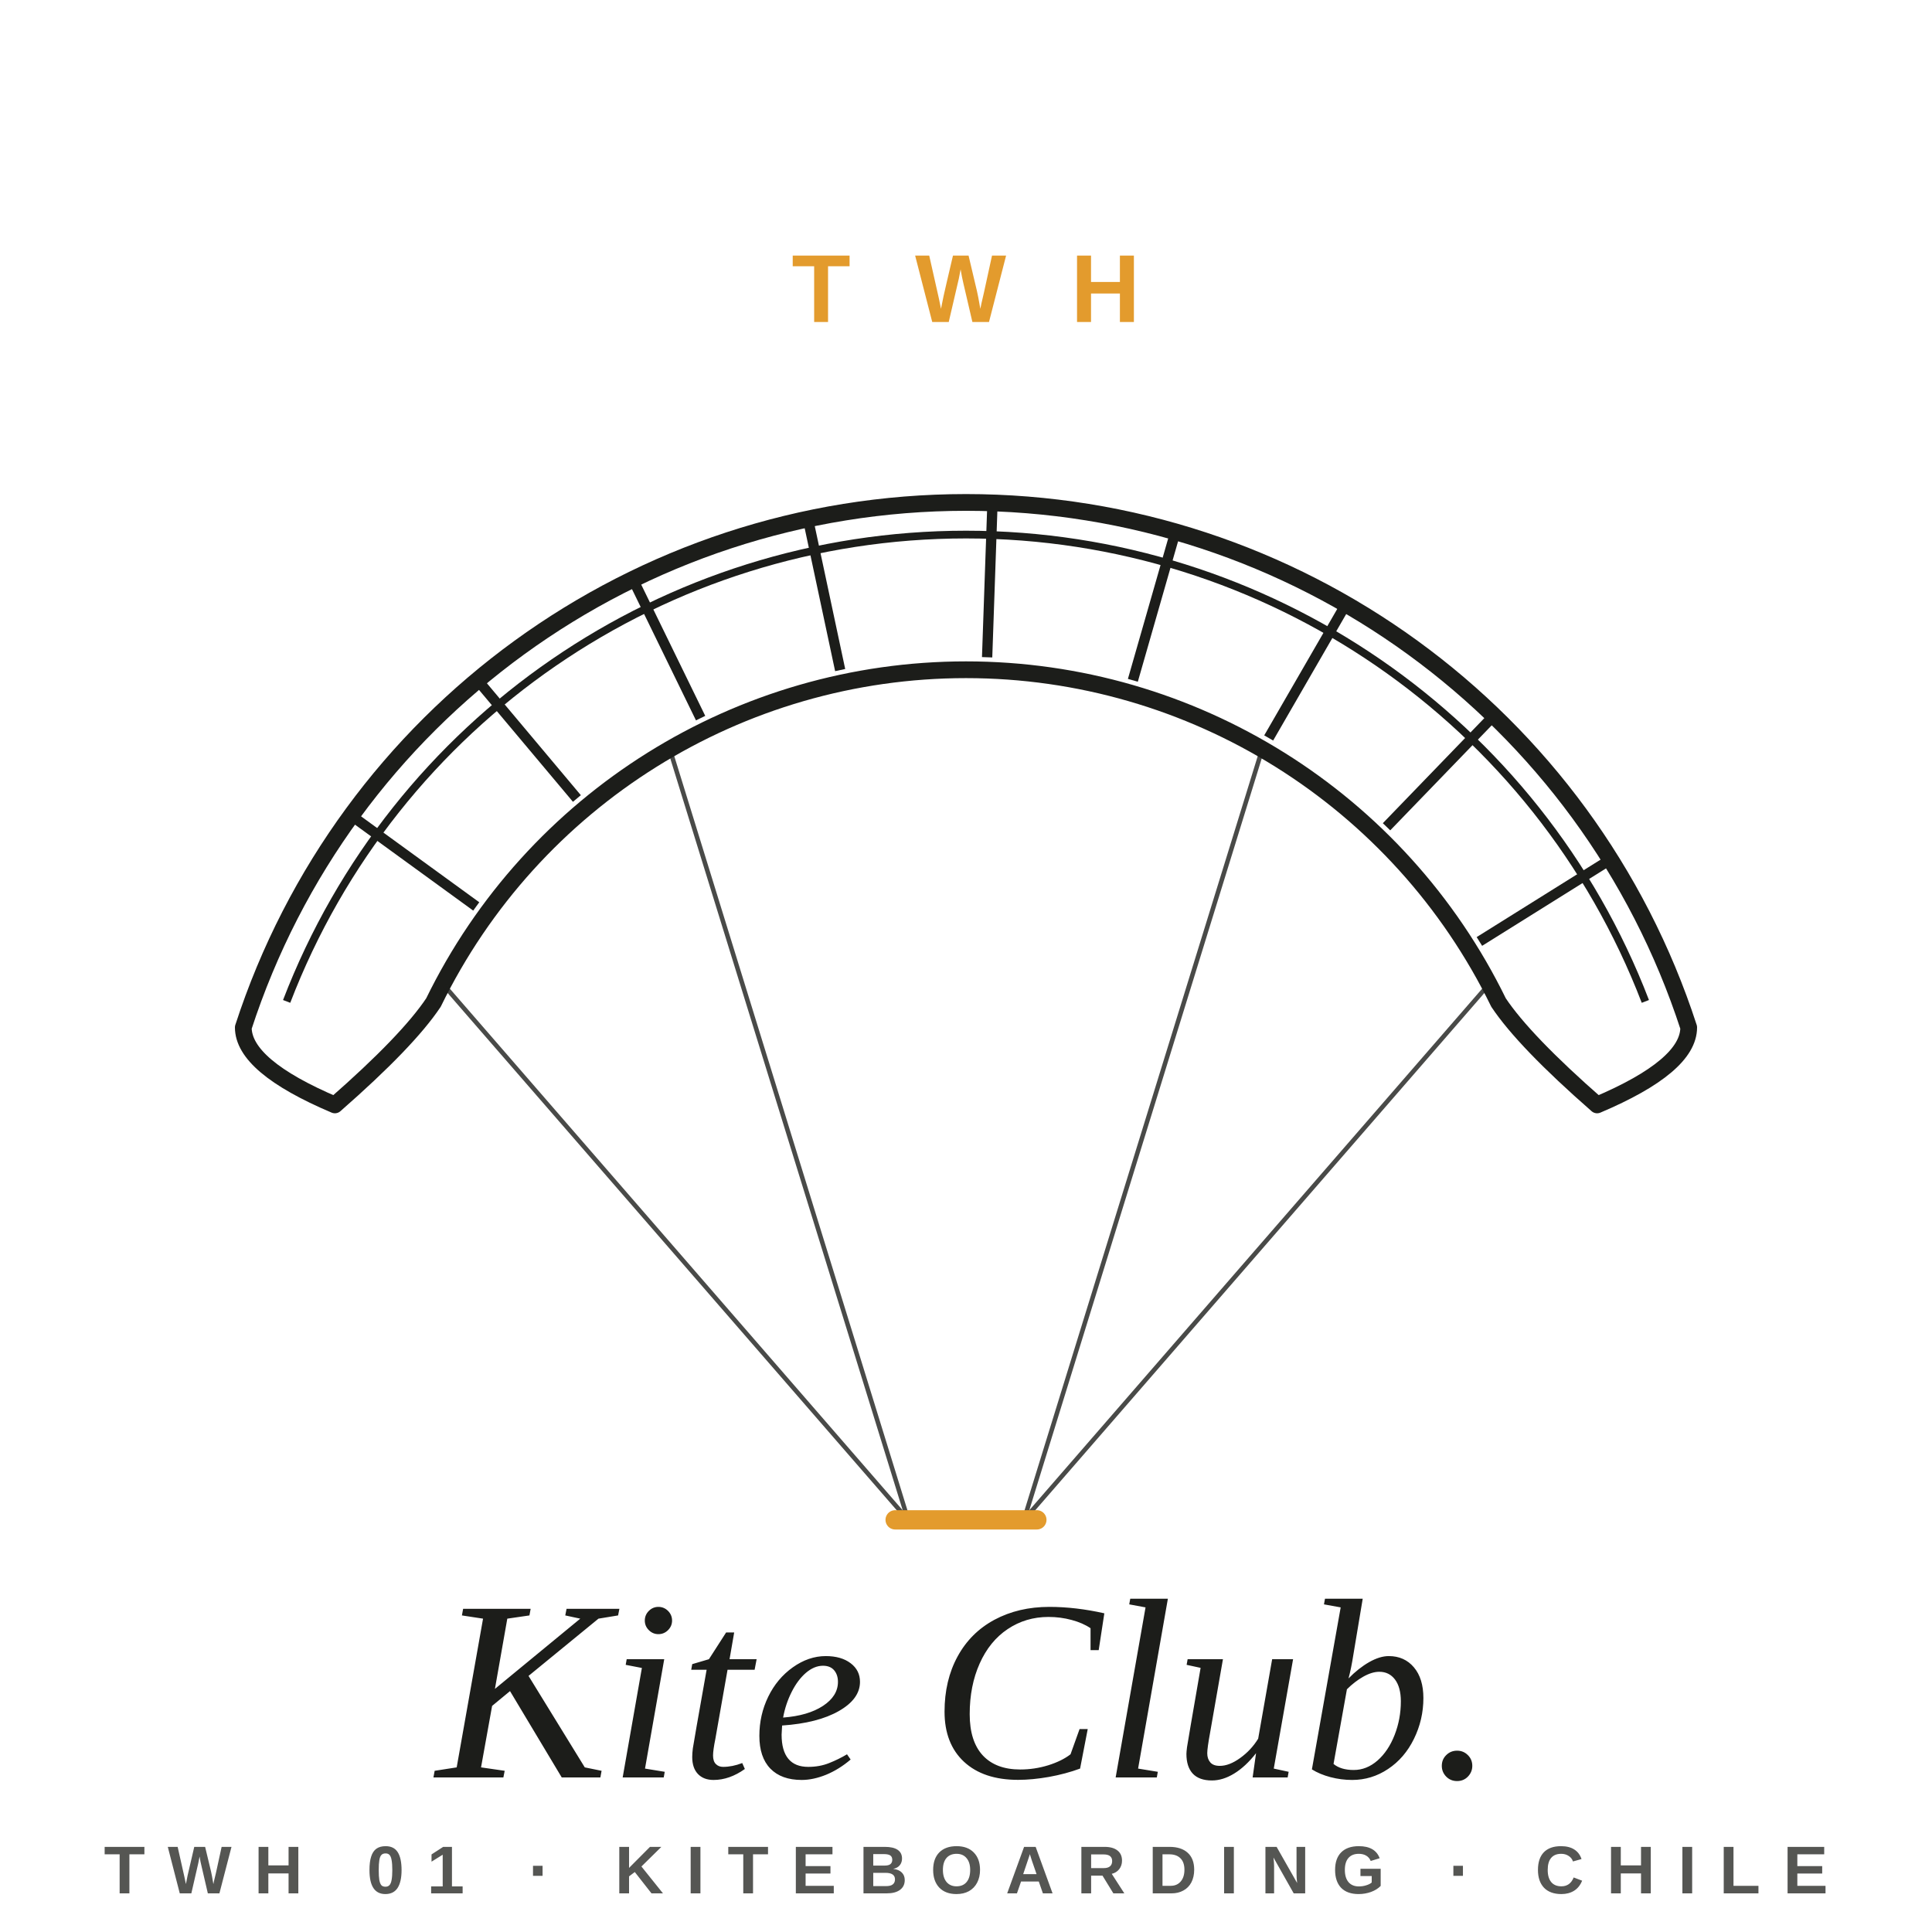
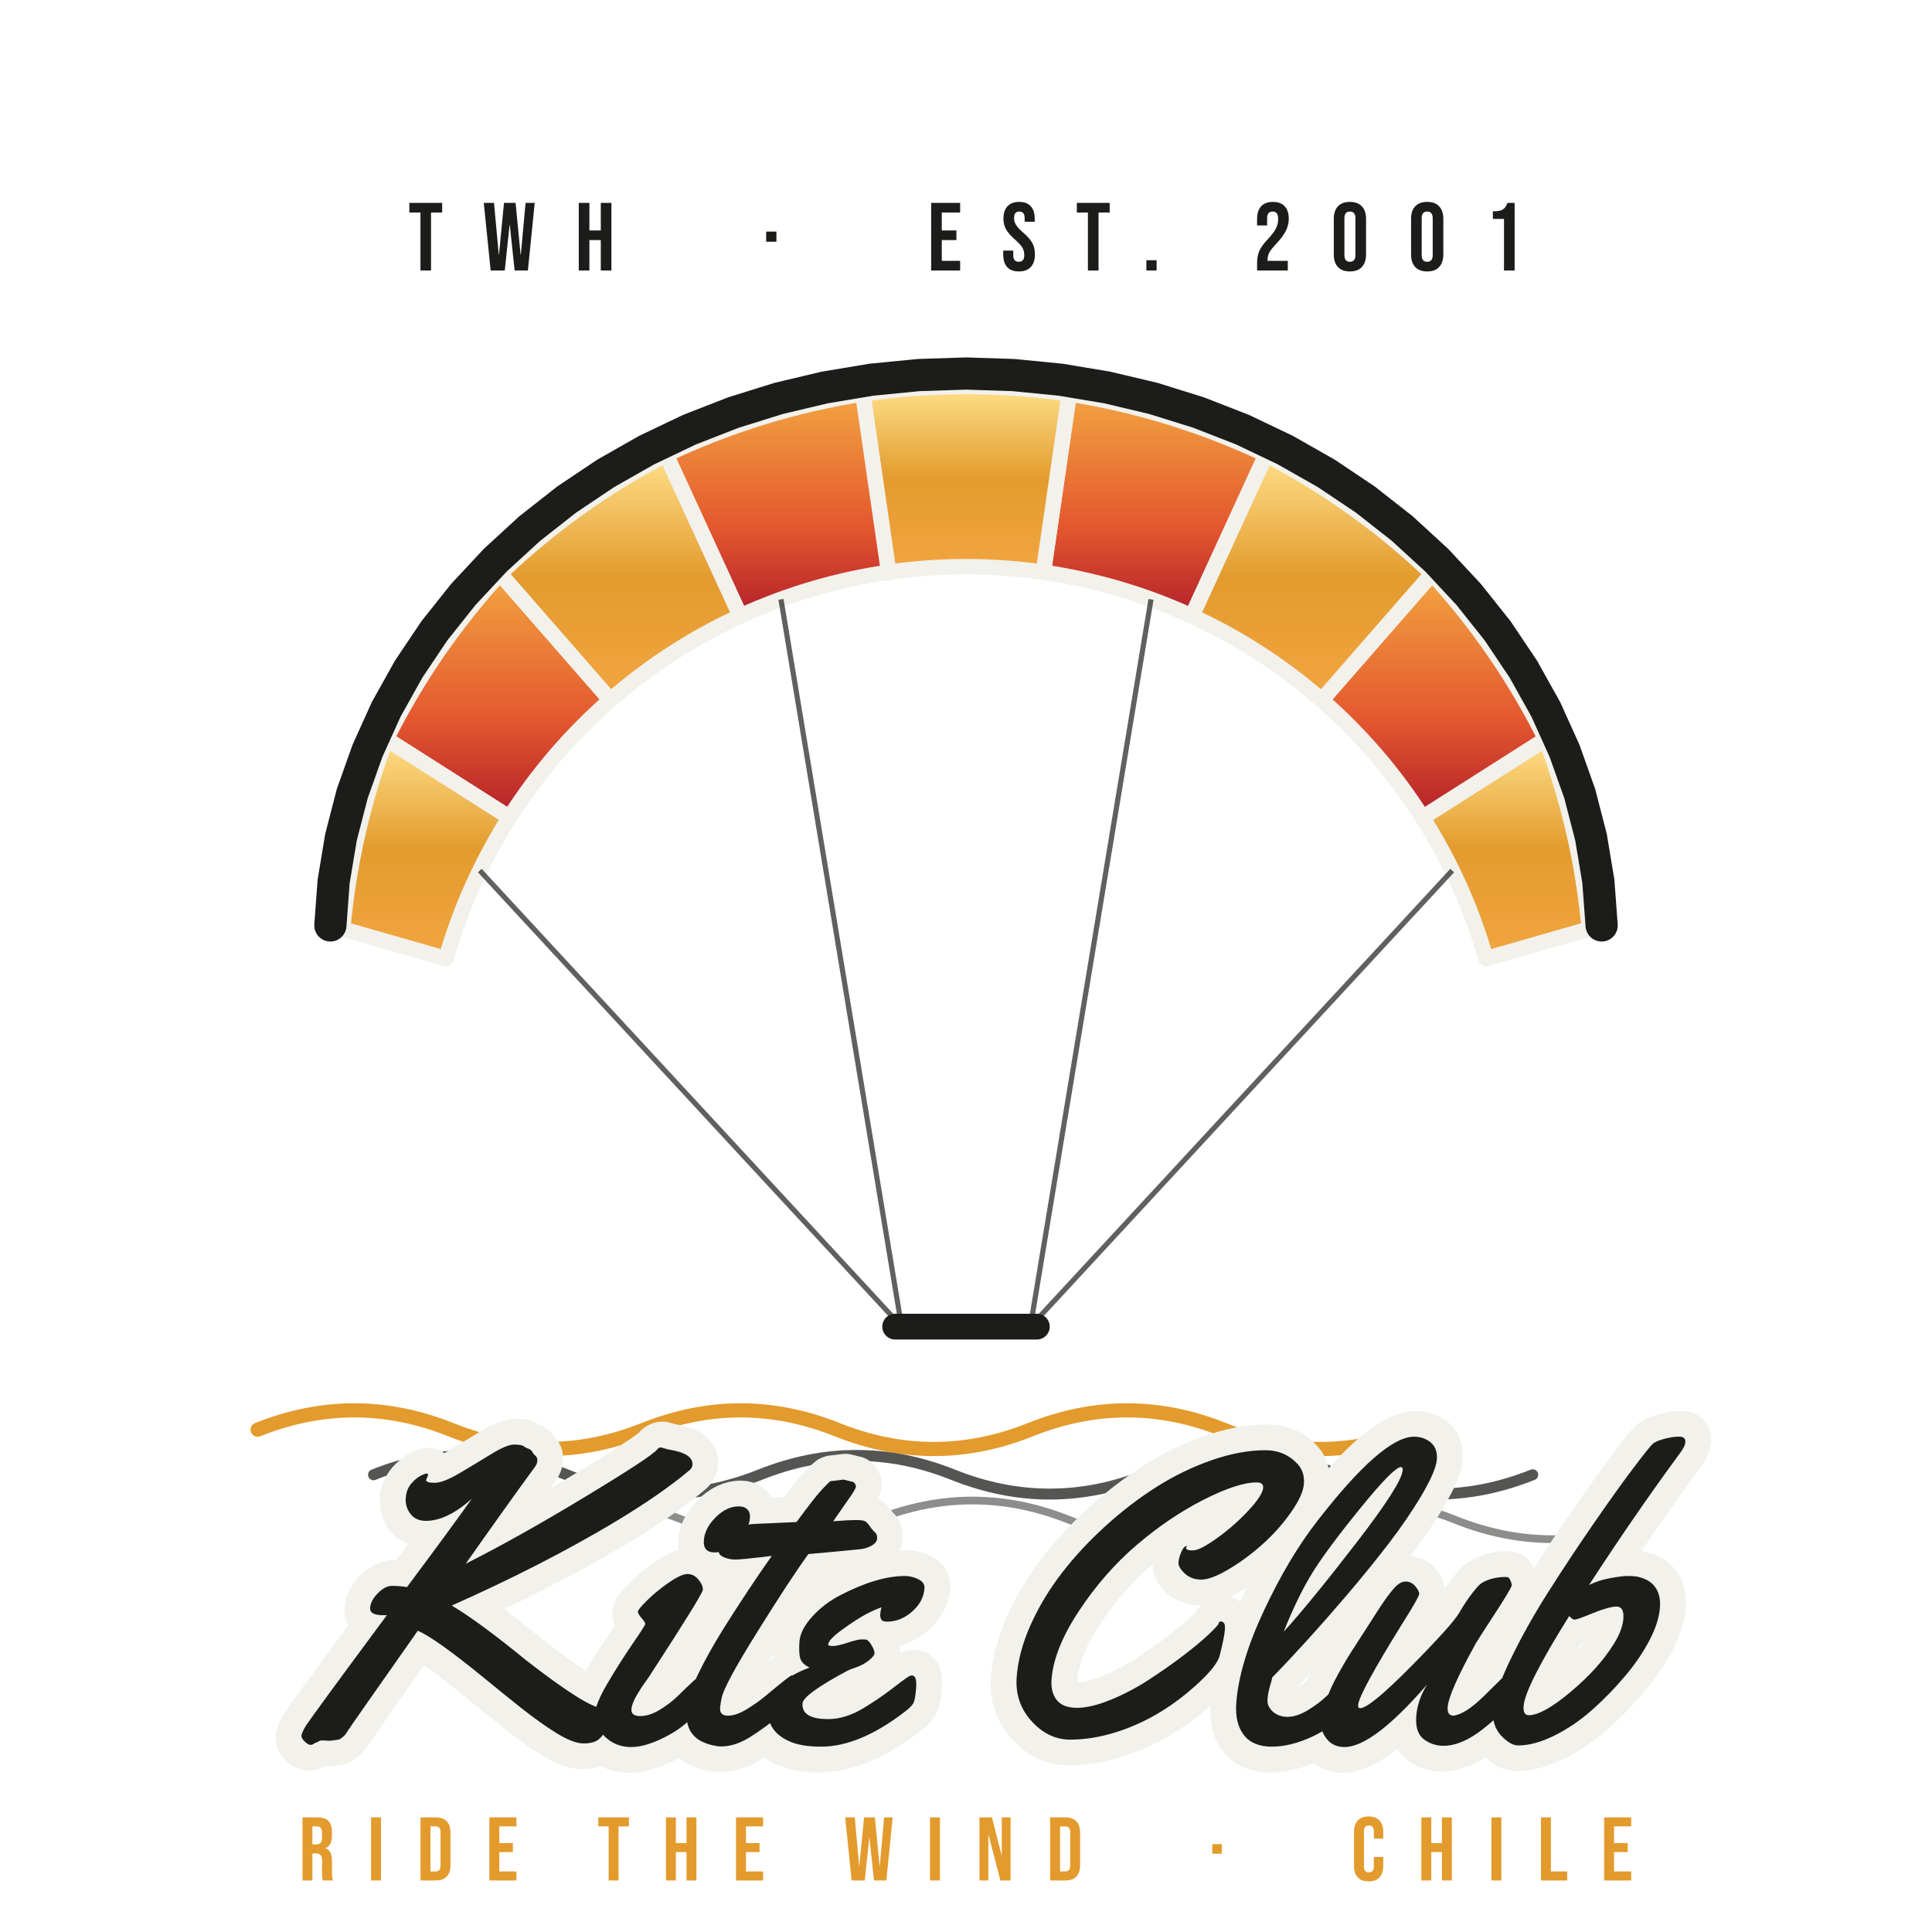
<svg xmlns="http://www.w3.org/2000/svg" width="1000" height="1000" viewBox="0 0 300 300">
-   <path d="M248 171.57 Q262.22 165.54 262.22 159.54 A118 118 0 0 0 37.78 159.54 Q37.78 165.54 52 171.57 Q63.31 161.67 67.31 155.67 A92 92 0 0 1 232.69 155.67 Q236.69 161.67 248 171.57 Z" fill="none" stroke="#1C1D1A" stroke-width="2.6" stroke-linejoin="round" />
-   <path d="M255.49 155.5 A113 113 0 0 0 44.51 155.5" fill="none" stroke="#1C1D1A" stroke-width="1.2" />
-   <path d="M229.72 146.19 L249.22 134" stroke="#1C1D1A" stroke-width="1.6" />
-   <path d="M215.3 128.38 L231.28 111.84" stroke="#1C1D1A" stroke-width="1.6" />
-   <path d="M197 114.59 L208.5 94.68" stroke="#1C1D1A" stroke-width="1.6" />
-   <path d="M175.91 105.64 L182.25 83.53" stroke="#1C1D1A" stroke-width="1.6" />
-   <path d="M153.28 102.06 L154.08 79.07" stroke="#1C1D1A" stroke-width="1.6" />
-   <path d="M130.46 104.05 L125.67 81.56" stroke="#1C1D1A" stroke-width="1.6" />
-   <path d="M108.79 111.51 L98.71 90.84" stroke="#1C1D1A" stroke-width="1.6" />
-   <path d="M89.58 123.99 L74.79 106.37" stroke="#1C1D1A" stroke-width="1.6" />
-   <path d="M73.95 140.75 L55.35 127.23" stroke="#1C1D1A" stroke-width="1.6" />
-   <path d="M231.23 152.81 L159 236" stroke="#1C1D1A" stroke-width=".7" opacity=".8" />
-   <path d="M196 116.33 L159 236" stroke="#1C1D1A" stroke-width=".7" opacity=".8" />
-   <path d="M104 116.33 L141 236" stroke="#1C1D1A" stroke-width=".7" opacity=".8" />
-   <path d="M68.77 152.81 L141 236" stroke="#1C1D1A" stroke-width=".7" opacity=".8" />
-   <path d="M139 236 H161" stroke="#E39B2D" stroke-width="3" stroke-linecap="round" />
-   <text x="150" y="50" font-family="Bahnschrift, 'Arial Narrow', Arial, sans-serif" font-size="15" fill="#E39B2D" text-anchor="middle" font-weight="700" style="font-stretch:condensed" letter-spacing="10">TWH</text>
-   <text x="150" y="276" font-family="Georgia, 'Times New Roman', serif" font-size="40" fill="#1C1D1A" text-anchor="middle" font-style="italic">Kite Club.</text>
-   <text x="150" y="294" font-family="Bahnschrift, 'Arial Narrow', Arial, sans-serif" font-size="10.5" fill="#1C1D1A" text-anchor="middle" font-weight="700" style="font-stretch:condensed" letter-spacing="3.5" opacity=".75">TWH 01 · KITEBOARDING · CHILE</text>
+   <defs>
+     <linearGradient id="kc0" x1="0" y1="0" x2="0" y2="1">
+       <stop offset="0" stop-color="#FFE08A" />
+       <stop offset="0.5" stop-color="#E39B2D" />
+       <stop offset="1" stop-color="#F2A541" />
+     </linearGradient>
+     <linearGradient id="kc1" x1="0" y1="0" x2="0" y2="1">
+       <stop offset="0" stop-color="#F2A541" />
+       <stop offset="0.6" stop-color="#E4572E" />
+       <stop offset="1" stop-color="#B3202A" />
+     </linearGradient>
+   </defs>
+   <path transform="translate(150 42) translate(-86.62 0)" d="M1.91 0L1.91-9L0.18-9L0.18-10.50L5.28-10.50L5.28-9L3.55-9L3.55 0L1.91 0ZM12.81 0L11.74-10.50L13.33-10.50L14.07-2.43L14.10-2.43L14.88-10.50L16.68-10.50L17.46-2.43L17.49-2.43L18.23-10.50L19.65-10.50L18.59 0L16.53 0L15.78-7.08L15.75-7.08L15 0L12.81 0ZM26.49 0L26.49-10.50L28.14-10.50L28.14-6.22L29.91-6.22L29.91-10.50L31.56-10.50L31.56 0L29.91 0L29.91-4.72L28.14-4.72L28.14 0L26.49 0ZM55.59-4.46L55.59-6.04L57.18-6.04L57.18-4.46L55.59-4.46ZM81.21 0L81.21-10.50L85.71-10.50L85.71-9L82.86-9L82.86-6.22L85.13-6.22L85.13-4.72L82.86-4.72L82.86-1.50L85.71-1.50L85.71 0L81.21 0ZM94.83 0.15Q93.63 0.15 93.01-0.53Q92.40-1.21 92.40-2.49L92.40-2.49L92.40-3.09L93.96-3.09L93.96-2.37Q93.96-1.35 94.81-1.35L94.81-1.35Q95.23-1.35 95.45-1.60Q95.67-1.84 95.67-2.40L95.67-2.40Q95.67-3.06 95.37-3.56Q95.07-4.06 94.26-4.77L94.26-4.77Q93.24-5.67 92.83-6.40Q92.43-7.13 92.43-8.04L92.43-8.04Q92.43-9.29 93.06-9.97Q93.69-10.65 94.89-10.65L94.89-10.65Q96.07-10.65 96.68-9.97Q97.29-9.29 97.29-8.01L97.29-8.01L97.29-7.57L95.73-7.57L95.73-8.12Q95.73-8.65 95.52-8.90Q95.31-9.15 94.90-9.15L94.90-9.15Q94.08-9.15 94.08-8.14L94.08-8.14Q94.08-7.57 94.39-7.08Q94.69-6.58 95.50-5.88L95.50-5.88Q96.54-4.98 96.93-4.25Q97.32-3.51 97.32-2.52L97.32-2.52Q97.32-1.23 96.68-0.54Q96.04 0.15 94.83 0.15L94.83 0.15ZM105.55 0L105.55-9L103.83-9L103.83-10.50L108.93-10.50L108.93-9L107.20-9L107.20 0L105.55 0ZM114.63 0L114.63-1.59L116.22-1.59L116.22 0L114.63 0ZM131.82 0L131.82-1.14Q131.82-2.27 132.18-3.07Q132.54-3.87 133.47-4.84L133.47-4.84Q134.38-5.82 134.74-6.51Q135.09-7.20 135.09-7.95L135.09-7.95Q135.09-8.63 134.87-8.89Q134.65-9.15 134.23-9.15L134.23-9.15Q133.38-9.15 133.38-8.12L133.38-8.12L133.38-6.99L131.82-6.99L131.82-8.01Q131.82-9.29 132.45-9.97Q133.08-10.65 134.28-10.65L134.28-10.65Q135.48-10.65 136.11-9.97Q136.74-9.29 136.74-8.01L136.74-8.01Q136.74-7.05 136.28-6.13Q135.82-5.22 134.70-4.04L134.70-4.04Q133.96-3.25 133.71-2.77Q133.45-2.28 133.45-1.72L133.45-1.72L133.45-1.50L136.59-1.50L136.59 0L131.82 0ZM146.23 0.15Q145.02 0.15 144.37-0.54Q143.73-1.23 143.73-2.49L143.73-2.49L143.73-8.01Q143.73-9.27 144.37-9.96Q145.02-10.65 146.23-10.65L146.23-10.65Q147.45-10.65 148.09-9.96Q148.74-9.27 148.74-8.01L148.74-8.01L148.74-2.49Q148.74-1.23 148.09-0.54Q147.45 0.15 146.23 0.15L146.23 0.15ZM146.23-1.35Q147.09-1.35 147.09-2.38L147.09-2.38L147.09-8.12Q147.09-9.15 146.23-9.15L146.23-9.15Q145.38-9.15 145.38-8.12L145.38-8.12L145.38-2.38Q145.38-1.35 146.23-1.35L146.23-1.35ZM158.23 0.15Q157.02 0.15 156.37-0.54Q155.73-1.23 155.73-2.49L155.73-2.49L155.73-8.01Q155.73-9.27 156.37-9.96Q157.02-10.65 158.23-10.65L158.23-10.65Q159.45-10.65 160.09-9.96Q160.74-9.27 160.74-8.01L160.74-8.01L160.74-2.49Q160.74-1.23 160.09-0.54Q159.45 0.15 158.23 0.15L158.23 0.15ZM158.23-1.35Q159.09-1.35 159.09-2.38L159.09-2.38L159.09-8.12Q159.09-9.15 158.23-9.15L158.23-9.15Q157.38-9.15 157.38-8.12L157.38-8.12L157.38-2.38Q157.38-1.35 158.23-1.35L158.23-1.35ZM170.16 0L170.16-8.01L168.43-8.01L168.43-9.18Q169.14-9.18 169.57-9.30Q169.99-9.42 170.25-9.70Q170.50-9.97 170.70-10.50L170.70-10.50L171.81-10.50L171.81 0L170.16 0Z" fill="#1C1D1A" />
+   <path d="M230.75 148.85 L246.78 144.25 A112 112 0 0 0 240.02 114.77 L220.89 126.94 A84 84 0 0 1 230.75 148.85 Z" fill="url(#kc0)" stroke="#F2F1EC" stroke-width="2.4" stroke-linejoin="round" />
+   <path d="M220.89 126.94 L240.02 114.77 A112 112 0 0 0 222.37 89.08 L205.23 108.71 A84 84 0 0 1 220.89 126.94 Z" fill="url(#kc1)" stroke="#F2F1EC" stroke-width="2.4" stroke-linejoin="round" />
+   <path d="M205.23 108.71 L222.37 89.08 A112 112 0 0 0 196.57 70.6 L185.06 95.66 A84 84 0 0 1 205.23 108.71 Z" fill="url(#kc0)" stroke="#F2F1EC" stroke-width="2.4" stroke-linejoin="round" />
+   <path d="M185.06 95.66 L196.57 70.6 A112 112 0 0 0 166.02 61.17 L162.01 88.86 A84 84 0 0 1 185.06 95.66 Z" fill="url(#kc1)" stroke="#F2F1EC" stroke-width="2.4" stroke-linejoin="round" />
+   <path d="M162.01 88.86 L166.02 61.17 A112 112 0 0 0 133.98 61.17 L137.99 88.86 A84 84 0 0 1 162.01 88.86 Z" fill="url(#kc0)" stroke="#F2F1EC" stroke-width="2.4" stroke-linejoin="round" />
+   <path d="M137.99 88.86 L133.98 61.17 A112 112 0 0 0 103.43 70.6 L114.94 95.66 A84 84 0 0 1 137.99 88.86 Z" fill="url(#kc1)" stroke="#F2F1EC" stroke-width="2.4" stroke-linejoin="round" />
+   <path d="M114.94 95.66 L103.43 70.6 A112 112 0 0 0 77.63 89.08 L94.77 108.71 A84 84 0 0 1 114.94 95.66 Z" fill="url(#kc0)" stroke="#F2F1EC" stroke-width="2.4" stroke-linejoin="round" />
+   <path d="M94.77 108.71 L77.63 89.08 A112 112 0 0 0 59.98 114.77 L79.11 126.94 A84 84 0 0 1 94.77 108.71 Z" fill="url(#kc1)" stroke="#F2F1EC" stroke-width="2.4" stroke-linejoin="round" />
+   <path d="M79.11 126.94 L59.98 114.77 A112 112 0 0 0 53.22 144.25 L69.25 148.85 A84 84 0 0 1 79.11 126.94 Z" fill="url(#kc0)" stroke="#F2F1EC" stroke-width="2.4" stroke-linejoin="round" />
+   <path d="M248.7 143.7L248.19 136.84L247.05 130L245.3 123.23L242.94 116.59L240.02 110.13L236.54 103.9L232.54 97.94L228.05 92.3L223.11 87L217.76 82.09L212.02 77.58L205.95 73.51L199.58 69.89L192.96 66.73L186.12 64.06L179.1 61.87L171.94 60.17L164.68 58.96L157.36 58.24L150 58L142.64 58.24L135.32 58.96L128.06 60.17L120.9 61.87L113.88 64.06L107.04 66.73L100.42 69.89L94.05 73.51L87.98 77.58L82.24 82.09L76.89 87L71.95 92.3L67.46 97.94L63.46 103.9L59.98 110.13L57.06 116.59L54.7 123.23L52.95 130L51.81 136.84L51.3 143.7" fill="none" stroke="#1C1D1A" stroke-width="5" stroke-linecap="round" />
+   <path d="M225.5 135.18 L160 206" stroke="#1C1D1A" stroke-width=".8" opacity=".7" />
+   <path d="M178.73 93.07 L160 206" stroke="#1C1D1A" stroke-width=".8" opacity=".7" />
+   <path d="M121.27 93.07 L140 206" stroke="#1C1D1A" stroke-width=".8" opacity=".7" />
+   <path d="M74.5 135.18 L140 206" stroke="#1C1D1A" stroke-width=".8" opacity=".7" />
+   <path d="M139 206 H161" stroke="#1C1D1A" stroke-width="4" stroke-linecap="round" />
+   <path d="M40 222 q15 -6 30 0 t30 0 t30 0 t30 0 t30 0 t30 0" stroke="#E39B2D" stroke-width="2.2" fill="none" opacity="1" stroke-linecap="round" />
+   <path d="M58 229 q15 -6 30 0 t30 0 t30 0 t30 0 t30 0 t30 0" stroke="#1C1D1A" stroke-width="1.7" fill="none" opacity="0.75" stroke-linecap="round" />
+   <path d="M76 236 q15 -6 30 0 t30 0 t30 0 t30 0 t30 0 t30 0" stroke="#1C1D1A" stroke-width="1.2" fill="none" opacity="0.5" stroke-linecap="round" />
+   <path transform="translate(150 270) skewX(-4) translate(-104.11 0)" d="M53.56-45.25L53.56-45.25L54.69-44.94Q58.66-44.34 58.66-42.56L58.66-42.56Q58.66-42.06 58.28-41.72L58.28-41.72Q54.06-37.94 47.06-33.56L47.06-33.56Q36.38-26.91 22.81-20.69L22.81-20.69Q27.25-18.16 34.84-12.28L34.84-12.28Q45.03-4.75 47.38-4.75L47.38-4.75Q48.19-4.75 48.77-5.20Q49.34-5.66 49.41-5.66L49.41-5.66Q49.94-5.66 49.94-5.16L49.94-5.16Q49.94-4.72 48.89-2.66Q47.84-0.59 47.11 0.06Q46.38 0.72 44.78 0.72Q43.19 0.72 40.53-0.84Q37.88-2.41 34.73-4.77Q31.59-7.13 28.47-9.56L28.47-9.56Q20.56-15.66 17.81-16.78L17.81-16.78Q8.19-1.59 7.92-1.06Q7.66-0.53 7.23-0.20Q6.81 0.13 6.69 0.13L6.69 0.13L5.34 0.31L4.25 0.25Q3.81 0.25 3.63 0.39Q3.44 0.53 3.22 0.59Q3 0.66 2.84 0.80Q2.69 0.94 2.36 0.94Q2.03 0.94 1.45 0.42Q0.88-0.09 0.88-0.47Q0.88-0.84 1.33-1.78Q1.78-2.72 12.84-19.19L12.84-19.19L12.25-19.19Q10.16-19.19 10.16-20.33Q10.16-21.47 11.20-22.61Q12.25-23.75 13.31-23.75Q14.38-23.75 15.66-23.56L15.66-23.56Q21.56-32.28 24.75-37.25L24.75-37.25Q21.13-33.84 17.88-33.84L17.88-33.84Q16.31-33.84 15.41-34.92Q14.50-36 14.50-37.38Q14.50-38.75 15.20-39.63Q15.91-40.50 16.56-40.84Q17.22-41.19 17.47-41.19Q17.72-41.19 17.72-40.94L17.72-40.94L17.47-40.19Q17.47-39.75 18.81-39.75Q20.16-39.75 22.56-41.23Q24.97-42.72 27.28-44.20Q29.59-45.69 30.75-45.69Q31.91-45.69 32.27-45.42Q32.63-45.16 32.92-45.08Q33.22-45 33.41-44.84Q33.59-44.69 33.72-44.45Q33.84-44.22 34.19-43.94Q34.53-43.66 34.53-43.19Q34.53-42.72 34.28-42.31L34.28-42.31Q30.31-36.31 24.53-27.19L24.53-27.19Q32.28-31.22 42.25-37.52Q52.22-43.81 53.03-44.94L53.03-44.94Q53.22-45.25 53.56-45.25ZM68.16-34.31L68.16-34.31Q68.16-32.53 66.50-30.73Q64.84-28.94 63.05-28.94Q61.25-28.94 61.25-30.81Q61.25-32.69 62.83-34.39Q64.41-36.09 66.31-36.09L66.31-36.09Q67.16-36.09 67.66-35.63Q68.16-35.16 68.16-34.31ZM63.09-7.03L63.09-7.03Q63.09-6.09 62.91-5.69L62.91-5.69Q61.38-2.56 58.03-0.64Q54.69 1.28 52.22 1.28Q49.75 1.28 47.97-0.38Q46.19-2.03 46.19-3.75Q46.19-5.47 47.91-8.75Q49.63-12.03 51.34-14.81Q53.06-17.59 53.06-17.83Q53.06-18.06 52.42-18.75Q51.78-19.44 51.78-19.77Q51.78-20.09 53.08-21.48Q54.38-22.88 56.23-24.23Q58.09-25.59 59.08-25.59Q60.06-25.59 60.84-24.72Q61.63-23.84 61.63-23.13Q61.63-22.41 54.19-9.59L54.19-9.59Q54.09-9.41 53.67-8.77Q53.25-8.13 53.02-7.70Q52.78-7.28 52.47-6.69L52.47-6.69Q51.84-5.44 51.84-4.59L51.84-4.59Q51.84-3.53 53.28-3.53Q54.72-3.53 56.27-4.52Q57.81-5.50 58.94-6.69L58.94-6.69Q61.88-9.84 62.28-9.84L62.28-9.84Q63.09-9.84 63.09-7.03ZM80.81-40.06L82.28-40.25L83.56-39.94Q83.84-39.94 84.06-39.66Q84.28-39.38 84.28-39.13Q84.28-38.88 83.63-37.78Q82.97-36.69 82.08-35.30Q81.19-33.91 81.13-33.78L81.13-33.78Q83.56-33.97 84.58-33.97Q85.59-33.97 85.97-33.83Q86.34-33.69 86.83-33.05Q87.31-32.41 87.72-32.08Q88.13-31.75 88.13-31.09Q88.13-30.44 87.33-29.98Q86.53-29.53 85.63-29.44L85.63-29.44Q78.38-28.72 77.63-28.69L77.63-28.69Q75.09-24.81 70.55-16.61Q66-8.41 65.72-6.34L65.72-6.34Q65.59-5.41 65.59-4.81L65.59-4.81Q65.59-3.59 66.88-3.59Q68.16-3.59 69.72-4.58Q71.28-5.56 72.59-6.72L72.59-6.72Q76.09-9.84 76.34-9.84L76.34-9.84Q77.16-9.84 77.16-7.03L77.16-7.03Q77.16-5.50 75.75-4.28L75.75-4.28Q72.59-1.56 70.44-0.19Q68.28 1.19 66.13 1.19L66.13 1.19Q65.66 1.19 65.25 1.09L65.25 1.09Q62.75 0.63 61.58-0.73Q60.41-2.09 60.42-4.41Q60.44-6.72 61.80-10.02Q63.16-13.31 65.22-17.03L65.22-17.03Q68.59-23.09 71.97-28.41L71.97-28.41L70.78-28.25Q67.16-27.84 66.56-27.84L66.56-27.84L66.28-27.84Q65.38-27.84 64.53-28.20Q63.69-28.56 63.69-29.09Q63.69-29.63 64.14-30.13Q64.59-30.63 64.69-30.91L64.69-30.91Q64.91-31.59 66.33-32.44Q67.75-33.28 68.47-33.33Q69.19-33.38 69.86-33.41Q70.53-33.44 71.36-33.47Q72.19-33.50 72.63-33.53L72.63-33.53L75.44-33.66Q78.06-37.59 79.05-38.72Q80.03-39.84 80.19-39.95Q80.34-40.06 80.81-40.06L80.81-40.06ZM96.03-23.38L96.03-23.38Q96.03-21.31 94.36-19.75Q92.69-18.19 90.56-18.19L90.56-18.19Q89.88-18.19 89.66-18.52Q89.44-18.84 89.44-19.38Q89.44-19.91 89.56-20.41L89.56-20.41Q88.44-20.03 87.06-19.25Q85.69-18.47 83.69-16.94Q81.69-15.41 81.69-14.66L81.69-14.66Q81.69-14.41 82.42-14.41Q83.16-14.41 84.69-14.92Q86.22-15.44 86.83-15.44Q87.44-15.44 87.63-15.38L87.63-15.38Q88.03-15.16 88.50-14.42Q88.97-13.69 88.97-13.27Q88.97-12.84 88.16-12.16Q87.34-11.47 86.31-11.11Q85.28-10.75 84.94-10.56L84.94-10.56Q78.34-6.88 78.34-5.50L78.34-5.50Q78.34-3.06 82.50-3.06L82.50-3.06Q85.16-3.06 87.84-4.75L87.84-4.75Q90.13-6.19 91.95-7.67Q93.78-9.16 94.27-9.50Q94.75-9.84 95-9.84L95-9.84Q95.81-9.84 95.81-8.03Q95.81-6.22 95.59-5.64Q95.38-5.06 94.34-4.22L94.34-4.22Q87.66 1.22 81.69 1.22L81.69 1.22Q78.50 1.22 76.59 0.34L76.59 0.34Q73.09-1.25 73.09-4.53L73.09-4.53Q73.09-8.84 79.06-11.06L79.06-11.06Q77.88-11.59 77.53-12.42Q77.19-13.25 77.19-15.08Q77.19-16.91 78.89-18.95Q80.59-21 83.06-22.31L83.06-22.31Q88.56-25.28 92.88-25.28L92.88-25.28Q93.91-25.28 94.97-24.78Q96.03-24.28 96.03-23.38ZM142.38-18.22L142.38-18.22Q143.13-18.22 143.13-17.02Q143.13-15.81 142.59-12.88L142.59-12.88Q142.19-10.91 138.09-7.25L138.09-7.25Q133.16-2.88 127.25-1L127.25-1Q123.69 0.13 120.30 0.13Q116.91 0.13 114.11-2.73Q111.31-5.59 111.31-9.52Q111.31-13.44 112.89-17.64Q114.47-21.84 117.14-25.67Q119.81-29.50 123.45-33.03Q127.09-36.56 131.03-39.16Q134.97-41.75 139.28-43.28Q143.59-44.81 147.47-44.81L147.47-44.81Q150.53-44.81 152.69-42.59L152.69-42.59Q153.81-41.41 153.81-39.61Q153.81-37.81 152.06-35.08Q150.31-32.34 147.92-30.09Q145.53-27.84 142.98-26.28Q140.44-24.72 138.91-24.72Q137.38-24.72 136.28-25.67Q135.19-26.63 135.19-27.38Q135.19-28.13 135.52-29.03Q135.84-29.94 136.34-29.94L136.34-29.94Q136.22-29.78 136.22-29.63L136.22-29.63Q136.22-29.25 137.30-29.25Q138.38-29.25 140.91-31.16Q143.44-33.06 145.48-35.44Q147.53-37.81 147.53-39L147.53-39Q147.53-39.81 146.44-39.81L146.44-39.81Q143.50-39.81 138.33-37.08Q133.16-34.34 128.44-30.03Q123.72-25.72 120.23-19.80Q116.75-13.88 116.75-9.16L116.75-9.16Q116.75-7.19 117.80-6Q118.84-4.81 121.02-4.81Q123.19-4.81 126.16-6.06Q129.13-7.31 131.80-9.13Q134.47-10.94 136.84-12.84Q139.22-14.75 140.64-16.19Q142.06-17.63 142.09-17.92Q142.13-18.22 142.38-18.22ZM170.41-46.91Q171.91-46.91 173.05-46.02Q174.19-45.13 174.19-43.38Q174.19-41.63 172.25-37.89Q170.31-34.16 167.59-30.27Q164.88-26.38 161.44-22L161.44-22Q156-15.06 151-9.53L151-9.53Q150.97-9.16 150.73-8.14Q150.50-7.13 150.50-6.09Q150.50-5.06 151.45-4.23Q152.41-3.41 153.81-3.41Q155.22-3.41 156.83-4.41Q158.44-5.41 159.63-6.63L159.63-6.63Q162.75-9.84 163.50-9.84Q164.25-9.84 164.25-7.56L164.25-7.56L164.25-6.94Q164.25-5.72 163.81-5.16L163.81-5.16Q161.19-1.94 157.91-0.36Q154.63 1.22 151.69 1.22Q148.75 1.22 147.22-0.58Q145.69-2.38 145.69-5.50L145.69-5.50Q145.69-11.59 148.95-19.83Q152.22-28.06 156.31-33.84L156.31-33.84Q165.53-46.91 170.41-46.91L170.41-46.91ZM169-41.72L169-41.72Q169-42.19 168.69-42.19L168.69-42.19Q167.59-42.19 162.94-35.94Q158.28-29.69 156.20-25.97Q154.13-22.25 152.28-16.63L152.28-16.63Q155.97-21 162.48-30.27Q169-39.53 169-41.72ZM187.47-9.81L187.47-9.81Q188.06-9.81 188.19-8.91Q188.31-8 188.31-7.03Q188.31-6.06 188.13-5.69L188.13-5.69Q187.22-3.94 184.16-1.42Q181.09 1.09 178.34 1.09L178.34 1.09Q176.66 1.09 175.22 0.08Q173.78-0.94 173.78-3.47Q173.78-6 175.13-8.44L175.13-8.44Q167.38 1.28 162.97 1.28L162.97 1.28Q161.22 1.28 160.14 0.03Q159.06-1.22 159.06-2.55Q159.06-3.88 159.44-5.30Q159.81-6.72 160.23-7.84Q160.66-8.97 161.48-10.63Q162.31-12.28 162.72-13.03Q163.13-13.78 164.02-15.30Q164.91-16.81 166.36-19.38Q167.81-21.94 168.77-23.17Q169.72-24.41 170.63-24.42Q171.53-24.44 172.22-23.69Q172.91-22.94 172.91-22.47Q172.91-22 170.81-18.25L170.81-18.25Q164.63-7.06 164.63-5.22L164.63-5.22Q164.63-4.75 164.97-4.75L164.97-4.75Q166.47-4.75 172.44-11.25Q178.41-17.75 179.34-19.58Q180.28-21.41 181.17-22.66Q182.06-23.91 182.50-24.19L182.50-24.19Q183.84-25.06 185.97-25.13L185.97-25.13Q186.31-25.13 186.50-25.09Q186.69-25.06 186.94-24.56Q187.19-24.06 187.19-23.78L187.19-23.78Q186.91-22.91 184.70-19.13Q182.50-15.34 182.25-14.84L182.25-14.84Q178.56-7.22 178.56-4.91L178.56-4.91Q178.56-3.59 179.56-3.59L179.56-3.59Q181.38-3.84 183.94-6.50L183.94-6.50Q184.88-7.47 185.80-8.47Q186.72-9.47 186.94-9.64Q187.16-9.81 187.47-9.81ZM212.03-44.59L212.03-44.59Q205.44-34.69 199.19-23.88L199.19-23.88Q200.63-24.63 202.42-24.95Q204.22-25.28 204.95-25.28Q205.69-25.28 206.22-25.23Q206.75-25.19 207.58-24.89Q208.41-24.59 209-24.06L209-24.06Q210.44-22.78 210.44-20.44Q210.44-18.09 209.17-15.30Q207.91-12.50 205.73-9.69Q203.56-6.88 200.98-4.45Q198.41-2.03 195.44-0.50Q192.47 1.03 189.91 1.03L189.91 1.03Q188.72 1.03 187.17-0.50Q185.63-2.03 185.63-4.53Q185.63-7.03 187.78-12.28Q189.94-17.53 193.02-22.95Q196.09-28.38 199.30-33.53Q202.50-38.69 204.75-41.97Q207-45.25 207.50-45.75Q208-46.25 209.33-46.59Q210.66-46.94 211.63-46.92Q212.59-46.91 212.59-46.03L212.59-46.03Q212.59-45.47 212.03-44.59ZM203.59-14.59L203.59-14.59Q204.88-16.84 204.88-18.69Q204.88-20.53 203.70-20.53Q202.53-20.53 200.11-19.52Q197.69-18.50 197.34-18.50Q197-18.50 196.44-19.06L196.44-19.06Q190.34-8.09 190.34-5.06L190.34-5.06Q190.34-3.66 191.25-3.66L191.25-3.66Q193.41-3.66 197.47-7.27Q201.53-10.88 203.59-14.59Z" fill="#1C1D1A" stroke="#F2F1EC" stroke-width="8" stroke-linejoin="round" paint-order="stroke" />
+   <path transform="translate(150 292) translate(-103.6 0)" d="M0.57 0L0.57-9.80L2.86-9.80Q4.05-9.80 4.59-9.25Q5.14-8.69 5.14-7.55L5.14-7.55L5.14-6.94Q5.14-5.42 4.13-5.01L4.13-5.01L4.13-4.98Q4.69-4.82 4.92-4.30Q5.15-3.78 5.15-2.91L5.15-2.91L5.15-1.19Q5.15-0.77 5.18-0.51Q5.21-0.25 5.32 0L5.32 0L3.75 0Q3.67-0.24 3.64-0.45Q3.61-0.66 3.61-1.20L3.61-1.20L3.61-3.00Q3.61-3.67 3.40-3.93Q3.18-4.20 2.65-4.20L2.65-4.20L2.11-4.20L2.11 0L0.57 0ZM2.11-5.60L2.67-5.60Q3.14-5.60 3.37-5.84Q3.60-6.08 3.60-6.64L3.60-6.64L3.60-7.39Q3.60-7.92 3.41-8.16Q3.22-8.40 2.81-8.40L2.81-8.40L2.11-8.40L2.11-5.60ZM11.22 0L11.22-9.80L12.76-9.80L12.76 0L11.22 0ZM18.90 0L18.90-9.80L21.26-9.80Q22.40-9.80 22.98-9.18Q23.55-8.57 23.55-7.38L23.55-7.38L23.55-2.42Q23.55-1.23 22.98-0.62Q22.40 0 21.26 0L21.26 0L18.90 0ZM20.44-1.40L21.23-1.40Q21.61-1.40 21.81-1.62Q22.01-1.85 22.01-2.35L22.01-2.35L22.01-7.45Q22.01-7.95 21.81-8.18Q21.61-8.40 21.23-8.40L21.23-8.40L20.44-8.40L20.44-1.40ZM29.59 0L29.59-9.80L33.79-9.80L33.79-8.40L31.13-8.40L31.13-5.81L33.24-5.81L33.24-4.41L31.13-4.41L31.13-1.40L33.79-1.40L33.79 0L29.59 0ZM48.11 0L48.11-8.40L46.50-8.40L46.50-9.80L51.26-9.80L51.26-8.40L49.65-8.40L49.65 0L48.11 0ZM57.01 0L57.01-9.80L58.55-9.80L58.55-5.81L60.20-5.81L60.20-9.80L61.74-9.80L61.74 0L60.20 0L60.20-4.41L58.55-4.41L58.55 0L57.01 0ZM67.89 0L67.89-9.80L72.09-9.80L72.09-8.40L69.43-8.40L69.43-5.81L71.54-5.81L71.54-4.41L69.43-4.41L69.43-1.40L72.09-1.40L72.09 0L67.89 0ZM85.84 0L84.84-9.80L86.33-9.80L87.01-2.27L87.04-2.27L87.77-9.80L89.45-9.80L90.18-2.27L90.21-2.27L90.89-9.80L92.22-9.80L91.23 0L89.31 0L88.61-6.61L88.58-6.61L87.88 0L85.84 0ZM98.01 0L98.01-9.80L99.55-9.80L99.55 0L98.01 0ZM105.69 0L105.69-9.80L107.63-9.80L109.12-3.93L109.15-3.93L109.15-9.80L110.52-9.80L110.52 0L108.94 0L107.09-7.15L107.07-7.15L107.07 0L105.69 0ZM116.67 0L116.67-9.80L119.02-9.80Q120.17-9.80 120.75-9.18Q121.32-8.57 121.32-7.38L121.32-7.38L121.32-2.42Q121.32-1.23 120.75-0.62Q120.17 0 119.02 0L119.02 0L116.67 0ZM118.21-1.40L119.00-1.40Q119.37-1.40 119.58-1.62Q119.78-1.85 119.78-2.35L119.78-2.35L119.78-7.45Q119.78-7.95 119.58-8.18Q119.37-8.40 119.00-8.40L119.00-8.40L118.21-8.40L118.21-1.40ZM141.84-4.16L141.84-5.64L143.32-5.64L143.32-4.16L141.84-4.16ZM166.12 0.14Q165.01 0.14 164.43-0.49Q163.85-1.12 163.85-2.27L163.85-2.27L163.85-7.53Q163.85-8.68 164.43-9.31Q165.01-9.94 166.12-9.94L166.12-9.94Q167.22-9.94 167.81-9.31Q168.39-8.68 168.39-7.53L168.39-7.53L168.39-6.50L166.93-6.50L166.93-7.63Q166.93-8.54 166.16-8.54L166.16-8.54Q165.39-8.54 165.39-7.63L165.39-7.63L165.39-2.16Q165.39-1.26 166.16-1.26L166.16-1.26Q166.93-1.26 166.93-2.16L166.93-2.16L166.93-3.65L168.39-3.65L168.39-2.27Q168.39-1.12 167.81-0.49Q167.22 0.14 166.12 0.14L166.12 0.14ZM174.31 0L174.31-9.80L175.85-9.80L175.85-5.81L177.50-5.81L177.50-9.80L179.04-9.80L179.04 0L177.50 0L177.50-4.41L175.85-4.41L175.85 0L174.31 0ZM185.19 0L185.19-9.80L186.73-9.80L186.73 0L185.19 0ZM192.88 0L192.88-9.80L194.42-9.80L194.42-1.40L196.95-1.40L196.95 0L192.88 0ZM202.69 0L202.69-9.80L206.89-9.80L206.89-8.40L204.23-8.40L204.23-5.81L206.35-5.81L206.35-4.41L204.23-4.41L204.23-1.40L206.89-1.40L206.89 0L202.69 0Z" fill="#E39B2D" />
</svg>
